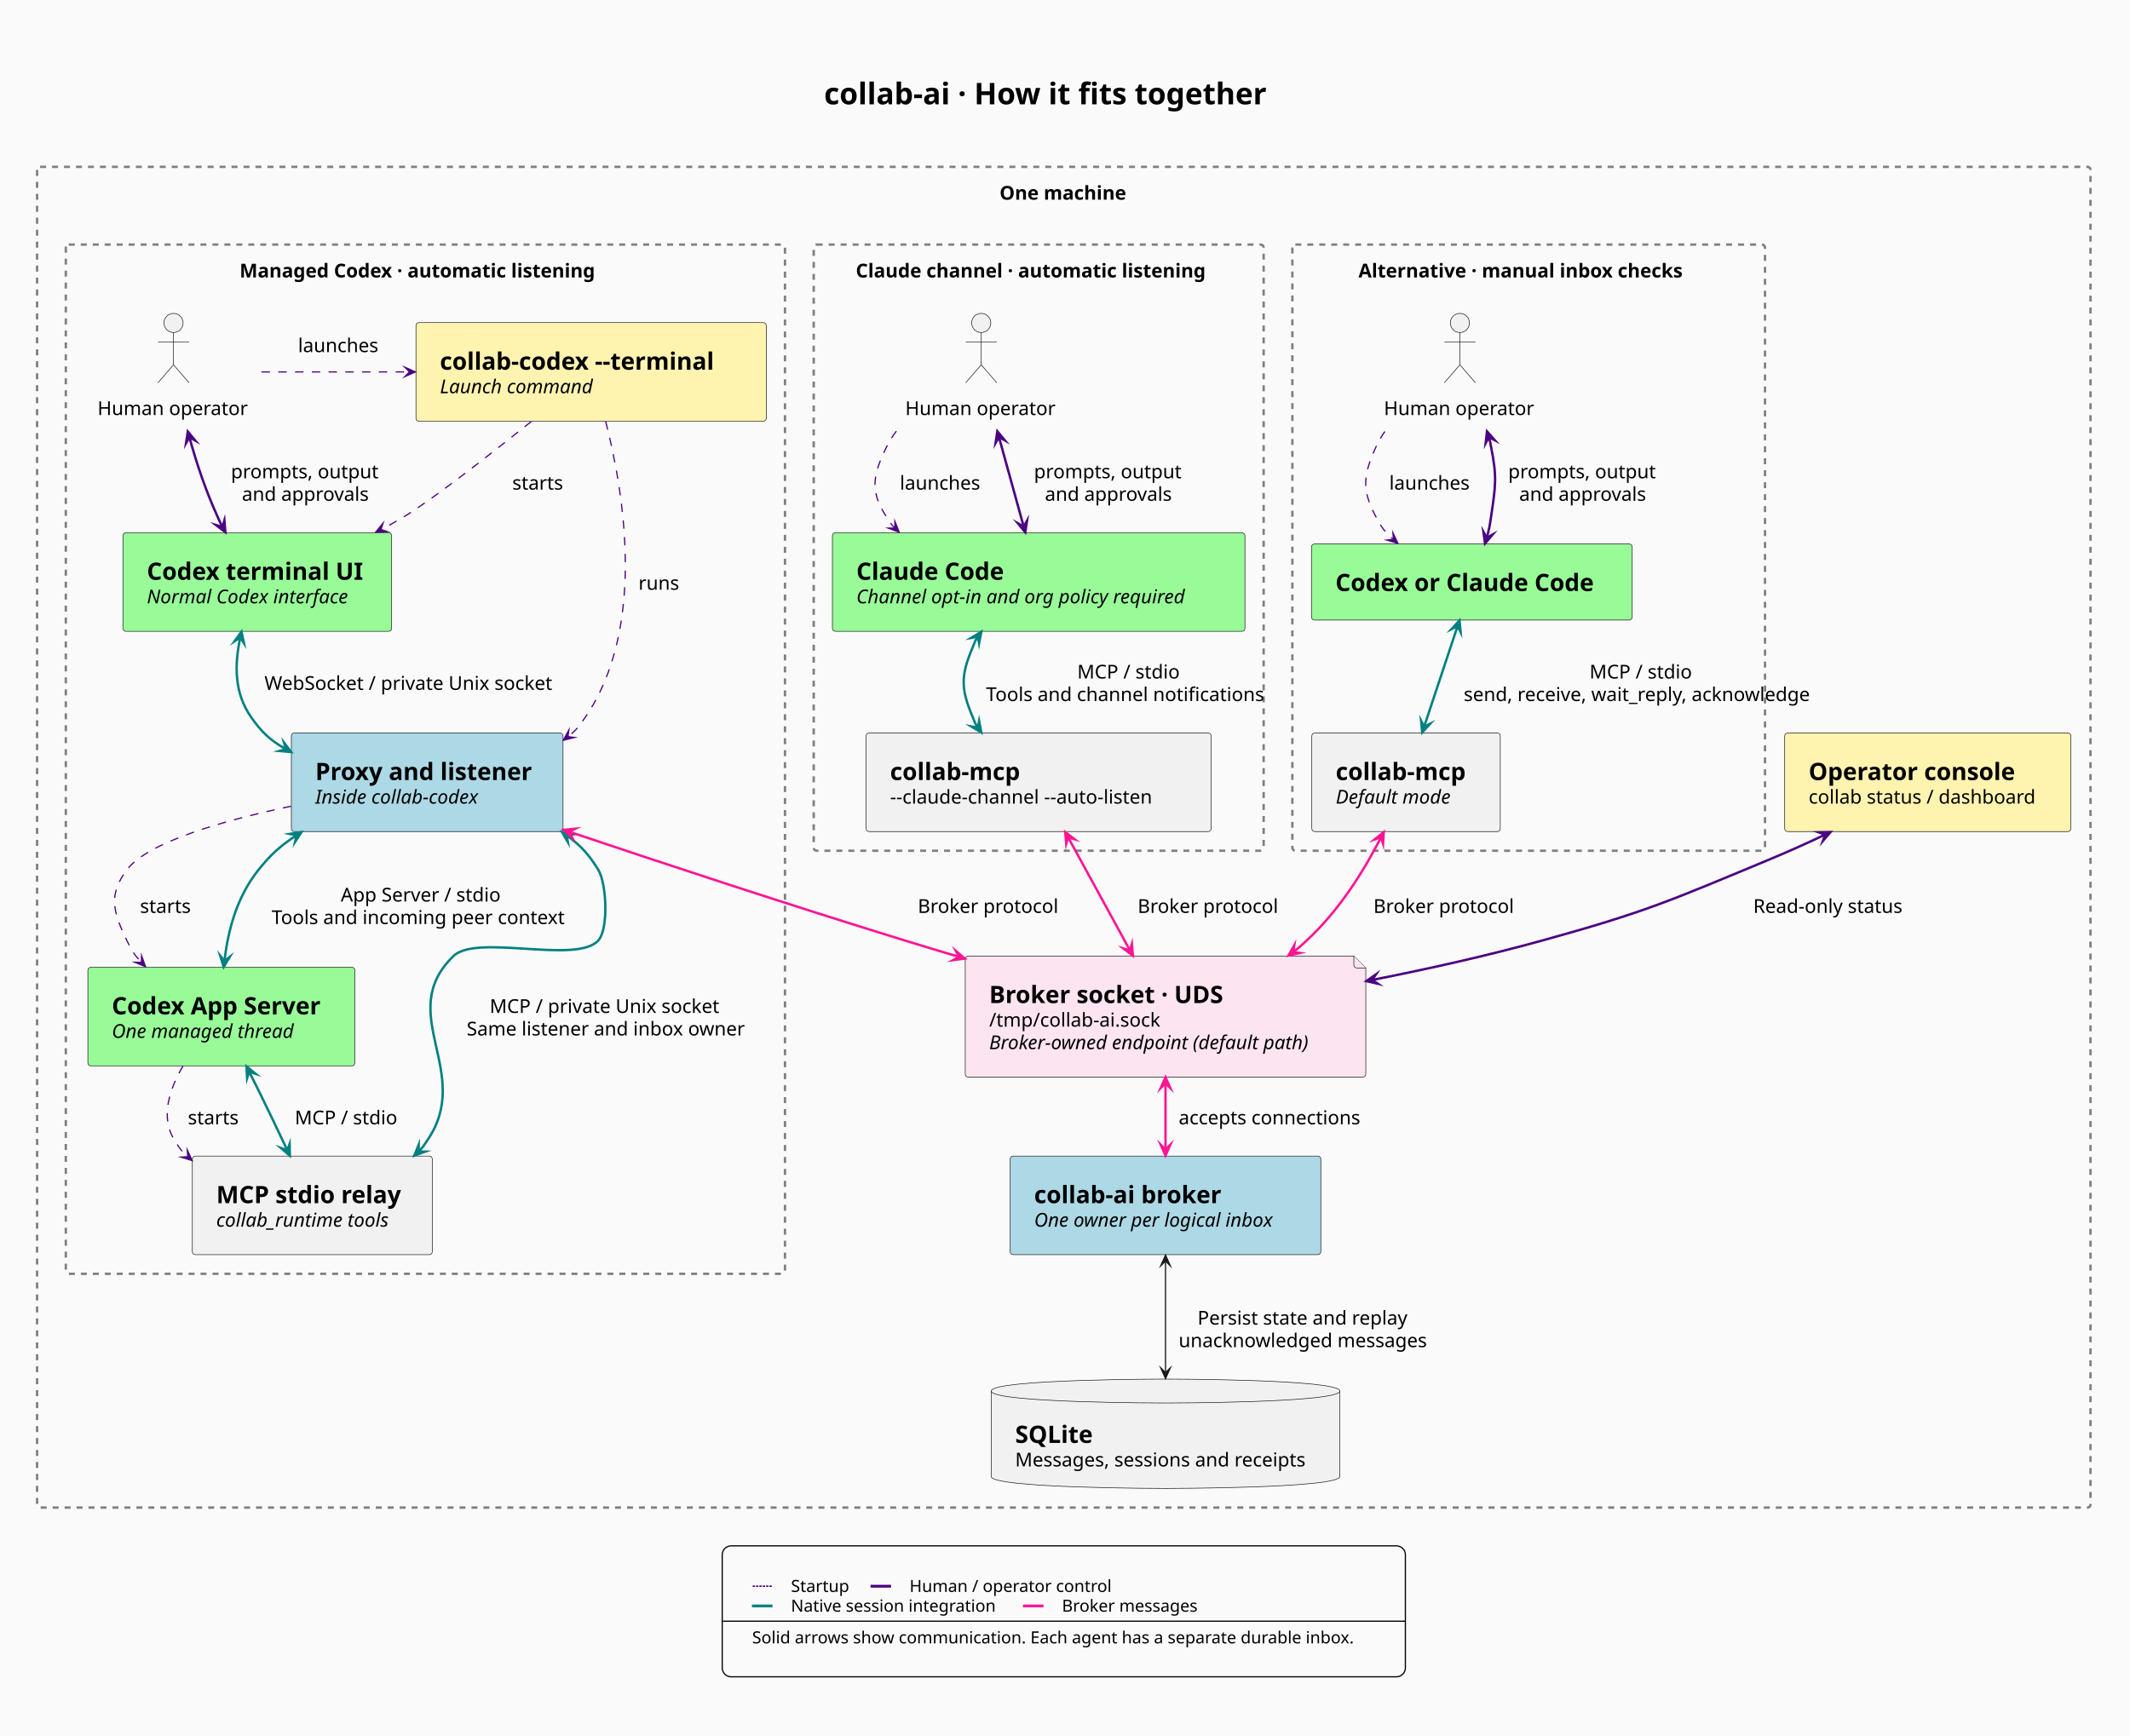
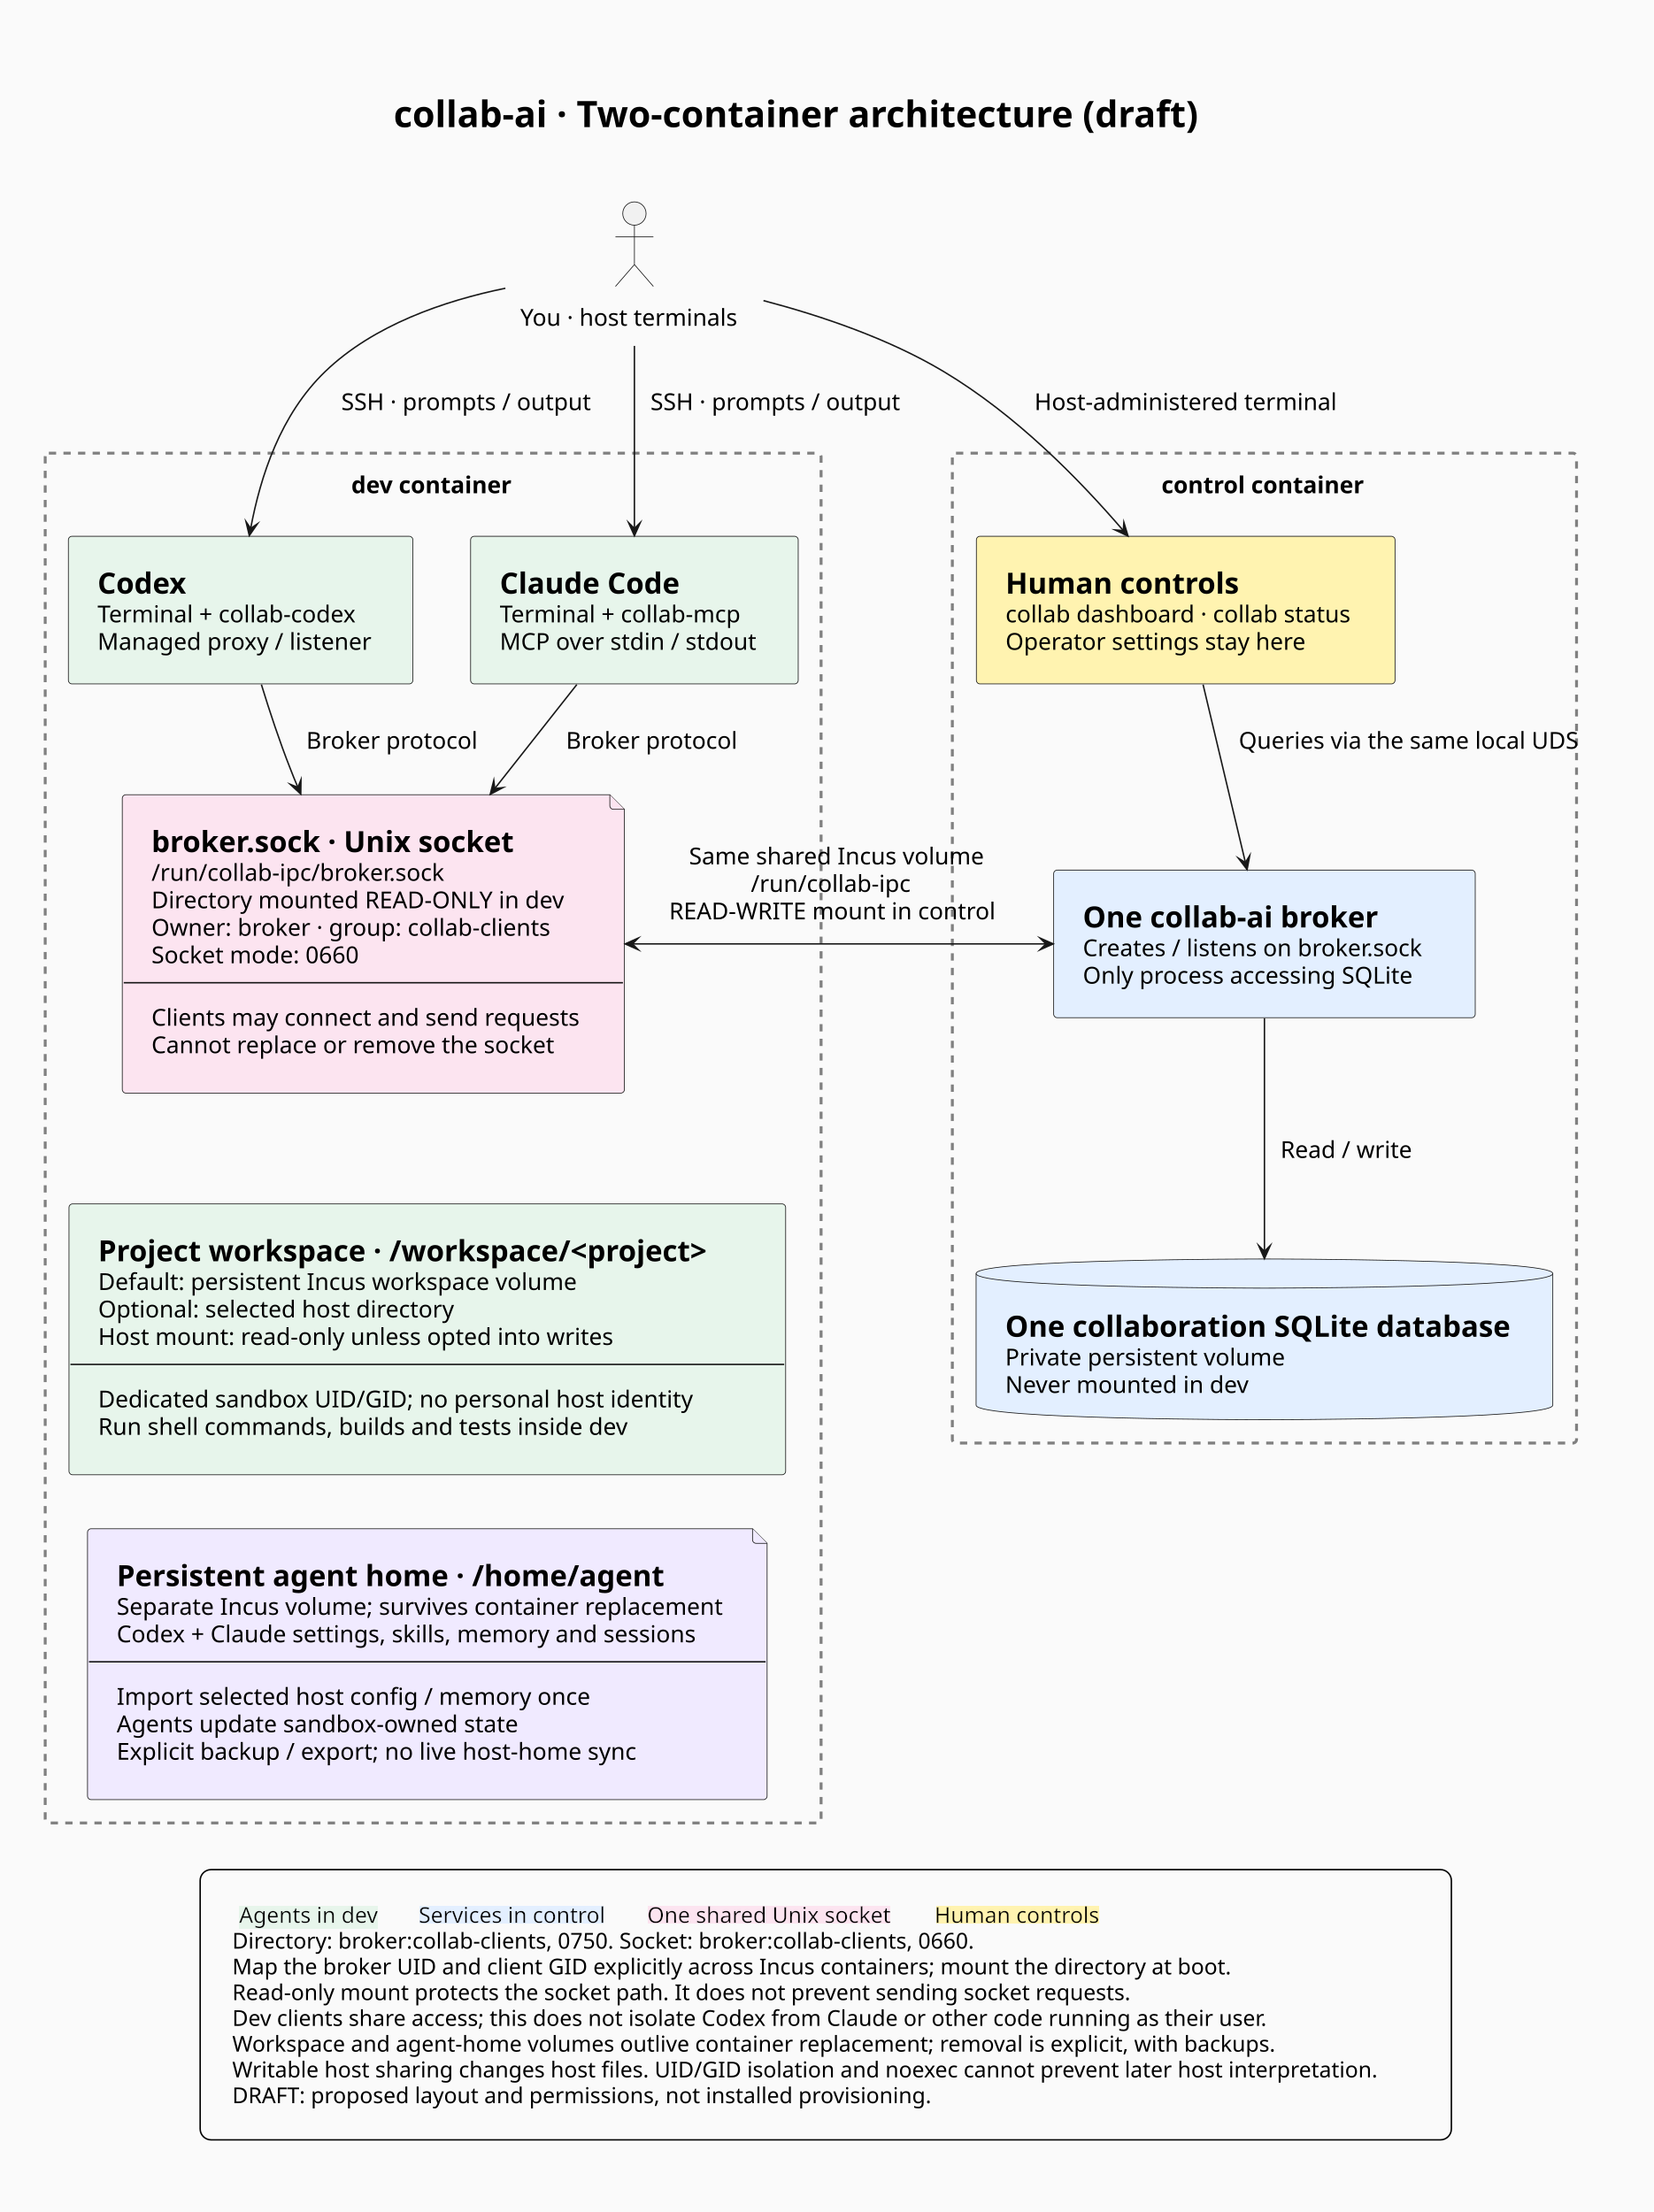
- <svg xmlns="http://www.w3.org/2000/svg" version="1.1" data-diagram-type="DESCRIPTION" style="width:1780px;height:1451px;background:#FAFAFA;" width="1780px" height="1451px" viewBox="0 0 1780 1451" zoomAndPan="magnify" preserveAspectRatio="none" contentStyleType="text/css">
-   <defs />
+ <svg xmlns="http://www.w3.org/2000/svg" version="1.1" data-diagram-type="DESCRIPTION" style="width:1134px;height:1517px;background:#FAFAFA;" width="1134px" height="1517px" viewBox="0 0 1134 1517" zoomAndPan="magnify" preserveAspectRatio="none" contentStyleType="text/css">
+   <defs>
+     <filter id="b2mv35l1ho34i0" x="0" y="0" width="1" height="1">
+       <feFlood flood-color="#E7F5EB" result="flood" />
+       <feComposite in="SourceGraphic" in2="flood" operator="over" />
+     </filter>
+     <filter id="b2mv35l1ho34i1" x="0" y="0" width="1" height="1">
+       <feFlood flood-color="#E3EFFF" result="flood" />
+       <feComposite in="SourceGraphic" in2="flood" operator="over" />
+     </filter>
+     <filter id="b2mv35l1ho34i2" x="0" y="0" width="1" height="1">
+       <feFlood flood-color="#FCE4F0" result="flood" />
+       <feComposite in="SourceGraphic" in2="flood" operator="over" />
+     </filter>
+     <filter id="b2mv35l1ho34i3" x="0" y="0" width="1" height="1">
+       <feFlood flood-color="#FFF3B0" result="flood" />
+       <feComposite in="SourceGraphic" in2="flood" operator="over" />
+     </filter>
+   </defs>
  <g font-family="sans-serif" lengthAdjust="spacing">
-     <rect x="0" y="0" width="1780" height="1451" fill="#FAFAFA" style="stroke:none;" />
+     <rect x="0" y="0" width="1134" height="1517" fill="#FAFAFA" style="stroke:none;" />
    <g class="title" data-source-line="4">
-       <text x="688.689" y="87.17" fill="#000" font-size="25" textLength="400.623" font-weight="700">collab-ai · How it fits together</text>
+       <text x="269.927" y="87.17" fill="#000" font-size="25" textLength="592.566" font-weight="700">collab-ai · Two-container architecture (draft)</text>
    </g>
-     <g class="cluster" data-qualified-name="Local" id="ent0001" data-source-line="69">
-       <rect x="31" y="139.443" width="1716" height="1120.68" fill="none" style="stroke:#808080;stroke-width:2;stroke-dasharray:5,5;" rx="2.5" ry="2.5" />
-       <text x="835.32" y="166.912" fill="#000" font-size="16" textLength="107.359" font-weight="700">One machine</text>
+     <g class="cluster" data-qualified-name="Dev" id="ent0002" data-source-line="53">
+       <rect x="31" y="310.783" width="532" height="939.41" fill="none" style="stroke:#808080;stroke-width:2;stroke-dasharray:5,5;" rx="2.5" ry="2.5" />
+       <text x="240.883" y="338.252" fill="#000" font-size="16" textLength="112.234" font-weight="700">dev container</text>
    </g>
-     <g class="cluster" data-qualified-name="Local.CodexPath" id="ent0002" data-source-line="70">
-       <rect x="55" y="204.443" width="601" height="860.28" fill="none" style="stroke:#808080;stroke-width:2;stroke-dasharray:5,5;" rx="2.5" ry="2.5" />
-       <text x="200.219" y="231.912" fill="#000" font-size="16" textLength="310.563" font-weight="700">Managed Codex · automatic listening</text>
+     <g class="cluster" data-qualified-name="Control" id="ent0008" data-source-line="61">
+       <rect x="653" y="310.783" width="428" height="678.87" fill="none" style="stroke:#808080;stroke-width:2;stroke-dasharray:5,5;" rx="2.5" ry="2.5" />
+       <text x="796.406" y="338.252" fill="#000" font-size="16" textLength="141.188" font-weight="700">control container</text>
    </g>
-     <g class="cluster" data-qualified-name="Local.ClaudePath" id="ent0009" data-source-line="79">
-       <rect x="680" y="204.443" width="376" height="506.64" fill="none" style="stroke:#808080;stroke-width:2;stroke-dasharray:5,5;" rx="2.5" ry="2.5" />
-       <text x="715.172" y="231.912" fill="#000" font-size="16" textLength="305.656" font-weight="700">Claude channel · automatic listening</text>
+     <g class="entity" data-qualified-name="Dev.Codex" id="ent0003" data-source-line="54">
+       <rect x="46.88" y="367.783" width="236.234" height="101.242" fill="#E7F5EB" style="stroke:#181818;stroke-width:0.5;" rx="2.5" ry="2.5" />
+       <text x="66.88" y="407.119" fill="#000" font-size="20" textLength="63.809" font-weight="700">Codex</text>
+       <text x="66.88" y="426.807" fill="#000" font-size="16" textLength="193.633">Terminal + collab-codex</text>
+       <text x="66.88" y="445.651" fill="#000" font-size="16" textLength="196.234">Managed proxy / listener</text>
    </g>
-     <g class="cluster" data-qualified-name="Local.ManualPath" id="ent0013" data-source-line="85">
-       <rect x="1080" y="204.443" width="395" height="506.64" fill="none" style="stroke:#808080;stroke-width:2;stroke-dasharray:5,5;" rx="2.5" ry="2.5" />
-       <text x="1135.242" y="231.912" fill="#000" font-size="16" textLength="284.516" font-weight="700">Alternative · manual inbox checks</text>
+     <g class="entity" data-qualified-name="Dev.Claude" id="ent0004" data-source-line="55">
+       <rect x="322.69" y="367.783" width="224.625" height="101.242" fill="#E7F5EB" style="stroke:#181818;stroke-width:0.5;" rx="2.5" ry="2.5" />
+       <text x="342.69" y="407.119" fill="#000" font-size="20" textLength="129.199" font-weight="700">Claude Code</text>
+       <text x="342.69" y="426.807" fill="#000" font-size="16" textLength="180.016">Terminal + collab-mcp</text>
+       <text x="342.69" y="445.651" fill="#000" font-size="16" textLength="184.625">MCP over stdin / stdout</text>
    </g>
-     <g class="entity" data-qualified-name="Local.BrokerSocket" id="ent0017" data-source-line="91">
-       <path d="M806.64,801.583 L806.64,897.826 A2.5,2.5 0 0 0 809.14,900.326 L1138.867,900.326 A2.5,2.5 0 0 0 1141.367,897.826 L1141.367,809.083 L1131.367,799.083 L809.14,799.083 A2.5,2.5 0 0 0 806.64,801.583" style="stroke:#181818;stroke-width:0.5;" fill="#FCE4F0" />
-       <path d="M1131.367,799.083 L1131.367,806.583 A2.5,2.5 0 0 0 1133.867,809.083 L1141.367,809.083" style="stroke:#181818;stroke-width:0.5;" fill="#FCE4F0" />
-       <text x="826.64" y="838.419" fill="#000" font-size="20" textLength="209.697" font-weight="700">Broker socket · UDS</text>
-       <text x="826.64" y="858.107" fill="#000" font-size="16" textLength="157.266">/tmp/collab-ai.sock</text>
-       <text x="826.64" y="876.951" fill="#000" font-size="16" textLength="294.727" font-style="italic">Broker-owned endpoint (default path)</text>
+     <g class="entity" data-qualified-name="Dev.Project" id="ent0005" data-source-line="56">
+       <rect x="47.3" y="825.643" width="491.406" height="185.773" fill="#E7F5EB" style="stroke:#181818;stroke-width:0.5;" rx="2.5" ry="2.5" />
+       <text x="67.3" y="864.979" fill="#000" font-size="20" textLength="451.406" font-weight="700">Project workspace · /workspace/&lt;project&gt;</text>
+       <text x="67.3" y="884.667" fill="#000" font-size="16" textLength="338.313">Default: persistent Incus workspace volume</text>
+       <text x="67.3" y="903.511" fill="#000" font-size="16" textLength="253.32">Optional: selected host directory</text>
+       <text x="67.3" y="922.354" fill="#000" font-size="16" textLength="369.641">Host mount: read-only unless opted into writes</text>
+       <line x1="48.3" y1="935.729" x2="537.706" y2="935.729" style="stroke:#181818;stroke-width:1;" />
+       <text x="67.3" y="965.198" fill="#000" font-size="16" textLength="423.016">Dedicated sandbox UID/GID; no personal host identity</text>
+       <text x="67.3" y="984.042" fill="#000" font-size="16" textLength="378.711">Run shell commands, builds and tests inside dev</text>
    </g>
-     <g class="entity" data-qualified-name="Local.Broker" id="ent0018" data-source-line="92">
-       <rect x="844.21" y="966.323" width="259.578" height="82.398" fill="#ADD8E6" style="stroke:#181818;stroke-width:0.5;" rx="2.5" ry="2.5" />
-       <text x="864.21" y="1005.659" fill="#000" font-size="20" textLength="167.646" font-weight="700">collab-ai broker</text>
-       <text x="864.21" y="1025.347" fill="#000" font-size="16" textLength="219.578" font-style="italic">One owner per logical inbox</text>
+     <g class="entity" data-qualified-name="Dev.AgentHome" id="ent0006" data-source-line="57">
+       <path d="M60.01,1050.923 L60.01,1231.697 A2.5,2.5 0 0 0 62.51,1234.197 L523.487,1234.197 A2.5,2.5 0 0 0 525.987,1231.697 L525.987,1058.423 L515.987,1048.423 L62.51,1048.423 A2.5,2.5 0 0 0 60.01,1050.923" style="stroke:#181818;stroke-width:0.5;" fill="#F0EAFF" />
+       <path d="M515.987,1048.423 L515.987,1055.923 A2.5,2.5 0 0 0 518.487,1058.423 L525.987,1058.423" style="stroke:#181818;stroke-width:0.5;" fill="#F0EAFF" />
+       <text x="80.01" y="1087.759" fill="#000" font-size="20" textLength="394.883" font-weight="700">Persistent agent home · /home/agent</text>
+       <text x="80.01" y="1107.447" fill="#000" font-size="16" textLength="425.977">Separate Incus volume; survives container replacement</text>
+       <text x="80.01" y="1126.291" fill="#000" font-size="16" textLength="420.969">Codex + Claude settings, skills, memory and sessions</text>
+       <line x1="61.01" y1="1139.666" x2="524.987" y2="1139.666" style="stroke:#181818;stroke-width:1;" />
+       <text x="80.01" y="1169.134" fill="#000" font-size="16" textLength="337.242">Import selected host config / memory once</text>
+       <text x="80.01" y="1187.978" fill="#000" font-size="16" textLength="287.898">Agents update sandbox-owned state</text>
+       <text x="80.01" y="1206.822" fill="#000" font-size="16" textLength="380.719">Explicit backup / export; no live host-home sync</text>
    </g>
-     <g class="entity" data-qualified-name="Local.Console" id="ent0019" data-source-line="93">
-       <rect x="1491.43" y="612.683" width="239.148" height="82.398" fill="#FFF3B0" style="stroke:#181818;stroke-width:0.5;" rx="2.5" ry="2.5" />
-       <text x="1511.43" y="652.019" fill="#000" font-size="20" textLength="177.705" font-weight="700">Operator console</text>
-       <text x="1511.43" y="671.707" fill="#000" font-size="16" textLength="199.148">collab status / dashboard</text>
+     <g class="entity" data-qualified-name="Dev.Socket" id="ent0007" data-source-line="58">
+       <path d="M83.85,547.533 L83.85,747.151 A2.5,2.5 0 0 0 86.35,749.651 L425.655,749.651 A2.5,2.5 0 0 0 428.155,747.151 L428.155,555.033 L418.155,545.033 L86.35,545.033 A2.5,2.5 0 0 0 83.85,547.533" style="stroke:#181818;stroke-width:0.5;" fill="#FCE4F0" />
+       <path d="M418.155,545.033 L418.155,552.533 A2.5,2.5 0 0 0 420.655,555.033 L428.155,555.033" style="stroke:#181818;stroke-width:0.5;" fill="#FCE4F0" />
+       <text x="103.85" y="584.369" fill="#000" font-size="20" textLength="266.846" font-weight="700">broker.sock · Unix socket</text>
+       <text x="103.85" y="604.057" fill="#000" font-size="16" textLength="221.758">/run/collab-ipc/broker.sock</text>
+       <text x="103.85" y="622.901" fill="#000" font-size="16" textLength="296.469">Directory mounted READ-ONLY in dev</text>
+       <text x="103.85" y="641.744" fill="#000" font-size="16" textLength="289.063">Owner: broker · group: collab-clients</text>
+       <text x="103.85" y="660.588" fill="#000" font-size="16" textLength="150.297">Socket mode: 0660</text>
+       <line x1="84.85" y1="673.963" x2="427.155" y2="673.963" style="stroke:#181818;stroke-width:1;" />
+       <text x="103.85" y="703.432" fill="#000" font-size="16" textLength="304.305">Clients may connect and send requests</text>
+       <text x="103.85" y="722.276" fill="#000" font-size="16" textLength="286.047">Cannot replace or remove the socket</text>
    </g>
-     <g class="entity" data-qualified-name="Local.Store" id="ent0020" data-source-line="94">
-       <path d="M828.35,1162.723 C828.35,1152.723 974.002,1152.723 974.002,1152.723 C974.002,1152.723 1119.655,1152.723 1119.655,1162.723 L1119.655,1234.122 C1119.655,1244.122 974.002,1244.122 974.002,1244.122 C974.002,1244.122 828.35,1244.122 828.35,1234.122 L828.35,1162.723" style="stroke:#181818;stroke-width:0.5;" fill="#F1F1F1" />
-       <path d="M828.35,1162.723 C828.35,1172.723 974.002,1172.723 974.002,1172.723 C974.002,1172.723 1119.655,1172.723 1119.655,1162.723" style="stroke:#181818;stroke-width:0.5;" fill="none" />
-       <text x="848.35" y="1206.059" fill="#000" font-size="20" textLength="65.859" font-weight="700">SQLite</text>
-       <text x="848.35" y="1225.747" fill="#000" font-size="16" textLength="251.305">Messages, sessions and receipts</text>
+     <g class="entity" data-qualified-name="Control.Dashboard" id="ent0009" data-source-line="62">
+       <rect x="669.47" y="367.783" width="287.063" height="101.242" fill="#FFF3B0" style="stroke:#181818;stroke-width:0.5;" rx="2.5" ry="2.5" />
+       <text x="689.47" y="407.119" fill="#000" font-size="20" textLength="163.955" font-weight="700">Human controls</text>
+       <text x="689.47" y="426.807" fill="#000" font-size="16" textLength="247.063">collab dashboard · collab status</text>
+       <text x="689.47" y="445.651" fill="#000" font-size="16" textLength="211.711">Operator settings stay here</text>
    </g>
-     <g class="entity" data-qualified-name="Local.CodexPath.Human" id="ent0003" data-source-line="71">
-       <ellipse cx="145.004" cy="269.943" rx="8" ry="8" fill="#F1F1F1" style="stroke:#181818;stroke-width:0.5;" />
-       <path d="M145.004,277.943 L145.004,304.943 M132.004,285.943 L158.004,285.943 M145.004,304.943 L132.004,319.943 M145.004,304.943 L158.004,319.943" style="stroke:#181818;stroke-width:0.5;" fill="none" />
-       <text x="81.5" y="346.912" fill="#000" font-size="16" textLength="127.008">Human operator</text>
+     <g class="entity" data-qualified-name="Control.Broker" id="ent0010" data-source-line="63">
+       <rect x="722.47" y="596.713" width="289.063" height="101.242" fill="#E3EFFF" style="stroke:#181818;stroke-width:0.5;" rx="2.5" ry="2.5" />
+       <text x="742.47" y="636.049" fill="#000" font-size="20" textLength="215.557" font-weight="700">One collab-ai broker</text>
+       <text x="742.47" y="655.737" fill="#000" font-size="16" textLength="249.063">Creates / listens on broker.sock</text>
+       <text x="742.47" y="674.581" fill="#000" font-size="16" textLength="234.484">Only process accessing SQLite</text>
    </g>
-     <g class="entity" data-qualified-name="Local.CodexPath.Launcher" id="ent0004" data-source-line="72">
-       <rect x="347.62" y="269.663" width="292.764" height="82.398" fill="#FFF3B0" style="stroke:#181818;stroke-width:0.5;" rx="2.5" ry="2.5" />
-       <text x="367.62" y="308.999" fill="#000" font-size="20" textLength="252.764" font-weight="700">collab-codex --terminal</text>
-       <text x="367.62" y="328.687" fill="#000" font-size="16" textLength="137.148" font-style="italic">Launch command</text>
+     <g class="entity" data-qualified-name="Control.DB" id="ent0011" data-source-line="64">
+       <path d="M669.28,873.413 C669.28,863.413 867,863.413 867,863.413 C867,863.413 1064.719,863.413 1064.719,873.413 L1064.719,963.656 C1064.719,973.656 867,973.656 867,973.656 C867,973.656 669.28,973.656 669.28,963.656 L669.28,873.413" style="stroke:#181818;stroke-width:0.5;" fill="#E3EFFF" />
+       <path d="M669.28,873.413 C669.28,883.413 867,883.413 867,883.413 C867,883.413 1064.719,883.413 1064.719,873.413" style="stroke:#181818;stroke-width:0.5;" fill="none" />
+       <text x="689.28" y="916.749" fill="#000" font-size="20" textLength="355.439" font-weight="700">One collaboration SQLite database</text>
+       <text x="689.28" y="936.437" fill="#000" font-size="16" textLength="195.953">Private persistent volume</text>
+       <text x="689.28" y="955.281" fill="#000" font-size="16" textLength="171.078">Never mounted in dev</text>
    </g>
-     <g class="entity" data-qualified-name="Local.CodexPath.UI" id="ent0005" data-source-line="73">
-       <rect x="102.72" y="445.283" width="224.561" height="82.398" fill="#98FB98" style="stroke:#181818;stroke-width:0.5;" rx="2.5" ry="2.5" />
-       <text x="122.72" y="484.619" fill="#000" font-size="20" textLength="184.561" font-weight="700">Codex terminal UI</text>
-       <text x="122.72" y="504.307" fill="#000" font-size="16" textLength="184.242" font-style="italic">Normal Codex interface</text>
+     <g class="entity" data-qualified-name="Human" id="ent0001" data-source-line="51">
+       <ellipse cx="435.005" cy="146.443" rx="8" ry="8" fill="#F1F1F1" style="stroke:#181818;stroke-width:0.5;" />
+       <path d="M435.005,154.443 L435.005,181.443 M422.005,162.443 L448.005,162.443 M435.005,181.443 L422.005,196.443 M435.005,181.443 L448.005,196.443" style="stroke:#181818;stroke-width:0.5;" fill="none" />
+       <text x="356.79" y="223.412" fill="#000" font-size="16" textLength="156.43">You · host terminals</text>
    </g>
-     <g class="entity" data-qualified-name="Local.CodexPath.Proxy" id="ent0006" data-source-line="74">
-       <rect x="243.49" y="612.683" width="227.021" height="82.398" fill="#ADD8E6" style="stroke:#181818;stroke-width:0.5;" rx="2.5" ry="2.5" />
-       <text x="263.49" y="652.019" fill="#000" font-size="20" textLength="187.021" font-weight="700">Proxy and listener</text>
-       <text x="263.49" y="671.707" fill="#000" font-size="16" textLength="153.625" font-style="italic">Inside collab-codex</text>
+     <g class="link" data-entity-1="ent0001" data-entity-2="ent0003" id="lnk12" data-source-line="67" data-link-type="dependency">
+       <path d="M346.53,197.683 C304.42,206.313 256.15,222.903 223,254.783 C192.21,284.393 178.66,326.521 171.87,362.401" style="stroke:#181818;stroke-width:1;" fill="none" id="Human-to-Codex" />
+       <polygon points="170.94,367.313,176.544,359.214,171.87,362.401,168.683,357.727,170.94,367.313" fill="#181818" style="stroke:#181818;stroke-width:1;stroke-linejoin:miter;stroke-miterlimit:10;" />
+       <text x="234" y="281.252" fill="#000" font-size="16" textLength="180.016">SSH · prompts / output</text>
    </g>
-     <g class="entity" data-qualified-name="Local.CodexPath.AppServer" id="ent0007" data-source-line="75">
-       <rect x="73.43" y="808.503" width="223.135" height="82.398" fill="#98FB98" style="stroke:#181818;stroke-width:0.5;" rx="2.5" ry="2.5" />
-       <text x="93.43" y="847.839" fill="#000" font-size="20" textLength="183.135" font-weight="700">Codex App Server</text>
-       <text x="93.43" y="867.527" fill="#000" font-size="16" textLength="163.18" font-style="italic">One managed thread</text>
+     <g class="link" data-entity-1="ent0001" data-entity-2="ent0004" id="lnk13" data-source-line="68" data-link-type="dependency">
+       <path d="M435,237.223 C435,275.583 435,323.793 435,362.443" style="stroke:#181818;stroke-width:1;" fill="none" id="Human-to-Claude" />
+       <polygon points="435,367.443,439,358.443,435,362.443,431,358.443,435,367.443" fill="#181818" style="stroke:#181818;stroke-width:1;stroke-linejoin:miter;stroke-miterlimit:10;" />
+       <text x="446" y="281.252" fill="#000" font-size="16" textLength="180.016">SSH · prompts / output</text>
    </g>
-     <g class="entity" data-qualified-name="Local.CodexPath.Relay" id="ent0008" data-source-line="76">
-       <rect x="160.74" y="966.323" width="200.527" height="82.398" fill="#F1F1F1" style="stroke:#181818;stroke-width:0.5;" rx="2.5" ry="2.5" />
-       <text x="180.74" y="1005.659" fill="#000" font-size="20" textLength="160.527" font-weight="700">MCP stdio relay</text>
-       <text x="180.74" y="1025.347" fill="#000" font-size="16" textLength="158.531" font-style="italic">collab_runtime tools</text>
+     <g class="link" data-entity-1="ent0001" data-entity-2="ent0009" id="lnk14" data-source-line="69" data-link-type="dependency">
+       <path d="M523.5,206.163 C563.11,216.563 609.27,232.203 647,254.783 C696.5,284.413 739.238,327.894 770.198,363.854" style="stroke:#181818;stroke-width:1;" fill="none" id="Human-to-Dashboard" />
+       <polygon points="773.46,367.643,770.619,358.213,770.198,363.854,764.557,363.433,773.46,367.643" fill="#181818" style="stroke:#181818;stroke-width:1;stroke-linejoin:miter;stroke-miterlimit:10;" />
+       <text x="709.29" y="281.252" fill="#000" font-size="16" textLength="216.055">Host-administered terminal</text>
    </g>
-     <g class="entity" data-qualified-name="Local.ClaudePath.ClaudeHuman" id="ent0010" data-source-line="80">
-       <ellipse cx="820.004" cy="269.943" rx="8" ry="8" fill="#F1F1F1" style="stroke:#181818;stroke-width:0.5;" />
-       <path d="M820.004,277.943 L820.004,304.943 M807.004,285.943 L833.004,285.943 M820.004,304.943 L807.004,319.943 M820.004,304.943 L833.004,319.943" style="stroke:#181818;stroke-width:0.5;" fill="none" />
-       <text x="756.5" y="346.912" fill="#000" font-size="16" textLength="127.008">Human operator</text>
+     <g class="link" data-entity-1="ent0003" data-entity-2="ent0007" id="lnk15" data-source-line="71" data-link-type="dependency">
+       <path d="M179.23,469.473 C184.84,487.783 191.7,508.533 199,527.033 C201.28,532.793 201.729,534.078 204.259,539.978" style="stroke:#181818;stroke-width:1;" fill="none" id="Codex-to-Socket" />
+       <polygon points="206.23,544.573,206.359,534.725,204.259,539.978,199.007,537.878,206.23,544.573" fill="#181818" style="stroke:#181818;stroke-width:1;stroke-linejoin:miter;stroke-miterlimit:10;" />
+       <text x="210" y="513.502" fill="#000" font-size="16" textLength="120.359">Broker protocol</text>
    </g>
-     <g class="entity" data-qualified-name="Local.ClaudePath.Claude" id="ent0011" data-source-line="81">
-       <rect x="695.63" y="445.283" width="344.75" height="82.398" fill="#98FB98" style="stroke:#181818;stroke-width:0.5;" rx="2.5" ry="2.5" />
-       <text x="715.63" y="484.619" fill="#000" font-size="20" textLength="129.199" font-weight="700">Claude Code</text>
-       <text x="715.63" y="504.307" fill="#000" font-size="16" textLength="304.75" font-style="italic">Channel opt-in and org policy required</text>
+     <g class="link" data-entity-1="ent0004" data-entity-2="ent0007" id="lnk16" data-source-line="72" data-link-type="dependency">
+       <path d="M395.5,469.493 C377.99,491.683 359.838,514.709 339.238,540.809" style="stroke:#181818;stroke-width:1;" fill="none" id="Claude-to-Socket" />
+       <polygon points="336.14,544.733,344.856,540.147,339.238,540.809,338.576,535.191,336.14,544.733" fill="#181818" style="stroke:#181818;stroke-width:1;stroke-linejoin:miter;stroke-miterlimit:10;" />
+       <text x="388.1" y="513.502" fill="#000" font-size="16" textLength="120.359">Broker protocol</text>
    </g>
-     <g class="entity" data-qualified-name="Local.ClaudePath.ClaudeMCP" id="ent0012" data-source-line="82">
-       <rect x="723.82" y="612.683" width="288.352" height="82.398" fill="#F1F1F1" style="stroke:#181818;stroke-width:0.5;" rx="2.5" ry="2.5" />
-       <text x="743.82" y="652.019" fill="#000" font-size="20" textLength="117.5" font-weight="700">collab-mcp</text>
-       <text x="743.82" y="671.707" fill="#000" font-size="16" textLength="248.352">--claude-channel --auto-listen</text>
+     <g class="link" data-entity-1="ent0009" data-entity-2="ent0010" id="lnk19" data-source-line="76" data-link-type="dependency">
+       <path d="M824.92,469.493 C833.89,507.213 844.982,553.829 853.952,591.519" style="stroke:#181818;stroke-width:1;" fill="none" id="Dashboard-to-Broker" />
+       <polygon points="855.11,596.383,856.918,586.702,853.952,591.519,849.135,588.554,855.11,596.383" fill="#181818" style="stroke:#181818;stroke-width:1;stroke-linejoin:miter;stroke-miterlimit:10;" />
+       <text x="849.38" y="513.502" fill="#000" font-size="16" textLength="240.039">Queries via the same local UDS</text>
    </g>
-     <g class="entity" data-qualified-name="Local.ManualPath.ManualHuman" id="ent0014" data-source-line="86">
-       <ellipse cx="1220.004" cy="269.943" rx="8" ry="8" fill="#F1F1F1" style="stroke:#181818;stroke-width:0.5;" />
-       <path d="M1220.004,277.943 L1220.004,304.943 M1207.004,285.943 L1233.004,285.943 M1220.004,304.943 L1207.004,319.943 M1220.004,304.943 L1233.004,319.943" style="stroke:#181818;stroke-width:0.5;" fill="none" />
-       <text x="1156.5" y="346.912" fill="#000" font-size="16" textLength="127.008">Human operator</text>
+     <g class="link" data-entity-1="ent0007" data-entity-2="ent0010" id="lnk21" data-source-line="77" data-link-type="dependency">
+       <path d="M433.64,647.333 C526.27,647.333 629.15,647.333 717.16,647.333" style="stroke:#181818;stroke-width:1;" fill="none" id="Socket-Broker" />
+       <polygon points="428.64,647.333,437.64,651.333,433.64,647.333,437.64,643.333,428.64,647.333" fill="#181818" style="stroke:#181818;stroke-width:1;stroke-linejoin:miter;stroke-miterlimit:10;" />
+       <polygon points="722.16,647.333,713.16,643.333,717.16,647.333,713.16,651.333,722.16,647.333" fill="#181818" style="stroke:#181818;stroke-width:1;stroke-linejoin:miter;stroke-miterlimit:10;" />
+       <text x="472.451" y="592.802" fill="#000" font-size="16" textLength="206.281">Same shared Incus volume</text>
+       <text x="514.833" y="611.646" fill="#000" font-size="16" textLength="121.516">/run/collab-ipc</text>
+       <text x="458.81" y="630.49" fill="#000" font-size="16" textLength="233.563">READ-WRITE mount in control</text>
    </g>
-     <g class="entity" data-qualified-name="Local.ManualPath.ManualAgent" id="ent0015" data-source-line="87">
-       <rect x="1095.97" y="454.713" width="268.057" height="63.555" fill="#98FB98" style="stroke:#181818;stroke-width:0.5;" rx="2.5" ry="2.5" />
-       <text x="1115.97" y="494.049" fill="#000" font-size="20" textLength="228.057" font-weight="700">Codex or Claude Code</text>
+     <g class="link" data-entity-1="ent0010" data-entity-2="ent0011" id="lnk22" data-source-line="78" data-link-type="dependency">
+       <path d="M867,698.343 C867,745.173 867,809.983 867,858.173" style="stroke:#181818;stroke-width:1;" fill="none" id="Broker-to-DB" />
+       <polygon points="867,863.173,871,854.173,867,858.173,863,854.173,867,863.173" fill="#181818" style="stroke:#181818;stroke-width:1;stroke-linejoin:miter;stroke-miterlimit:10;" />
+       <text x="878" y="794.112" fill="#000" font-size="16" textLength="94.852">Read / write</text>
    </g>
-     <g class="entity" data-qualified-name="Local.ManualPath.ManualMCP" id="ent0016" data-source-line="88">
-       <rect x="1096.25" y="612.683" width="157.5" height="82.398" fill="#F1F1F1" style="stroke:#181818;stroke-width:0.5;" rx="2.5" ry="2.5" />
-       <text x="1116.25" y="652.019" fill="#000" font-size="20" textLength="117.5" font-weight="700">collab-mcp</text>
-       <text x="1116.25" y="671.707" fill="#000" font-size="16" textLength="104.969" font-style="italic">Default mode</text>
-     </g>
-     <g class="link" data-entity-1="ent0003" data-entity-2="ent0004" id="lnk21" data-source-line="98" data-link-type="dependency">
-       <path d="M218.59,310.863 C255.98,310.863 297.8,310.863 342.17,310.863" style="stroke:#4B0082;stroke-width:1;stroke-dasharray:7,7;" fill="none" id="Human-to-Launcher" />
-       <polygon points="347.17,310.863,338.17,306.863,342.17,310.863,338.17,314.863,347.17,310.863" fill="#4B0082" style="stroke:#4B0082;stroke-width:1;stroke-linejoin:miter;stroke-miterlimit:10;" />
-       <text x="249.06" y="294.332" fill="#000" font-size="16" textLength="68.516">launches</text>
-     </g>
-     <g class="link" data-entity-1="ent0004" data-entity-2="ent0005" id="lnk22" data-source-line="99" data-link-type="dependency">
-       <path d="M443.91,352.403 C406.63,382.173 358.6,419.553 337,432.283 C329.64,436.633 326.312,438.567 318.382,442.577" style="stroke:#4B0082;stroke-width:1;stroke-dasharray:7,7;" fill="none" id="Launcher-to-UI" />
-       <polygon points="313.92,444.833,323.757,444.342,318.382,442.577,320.146,437.202,313.92,444.833" fill="#4B0082" style="stroke:#4B0082;stroke-width:1;stroke-linejoin:miter;stroke-miterlimit:10;" />
-       <text x="428.12" y="409.252" fill="#000" font-size="16" textLength="43.664">starts</text>
-     </g>
-     <g class="link" data-entity-1="ent0004" data-entity-2="ent0006" id="lnk23" data-source-line="100" data-link-type="dependency">
-       <path d="M506.16,352.313 C521.54,412.133 540.26,525.153 489,599.683 C483.96,607.013 481.675,610.262 474.675,615.712" style="stroke:#4B0082;stroke-width:1;stroke-dasharray:7,7;" fill="none" id="Launcher-to-Proxy" />
-       <polygon points="470.73,618.783,480.289,616.411,474.675,615.712,475.374,610.098,470.73,618.783" fill="#4B0082" style="stroke:#4B0082;stroke-width:1;stroke-linejoin:miter;stroke-miterlimit:10;" />
-       <text x="533.57" y="492.952" fill="#000" font-size="16" textLength="34.563">runs</text>
-     </g>
-     <g class="link" data-entity-1="ent0006" data-entity-2="ent0007" id="lnk24" data-source-line="101" data-link-type="dependency">
-       <path d="M243.22,673.883 C185.23,686.133 123.32,704.083 106,727.083 C90.23,748.033 94.59,762.473 106,786.083 C109.88,794.123 111.908,797.826 118.178,804.396" style="stroke:#4B0082;stroke-width:1;stroke-dasharray:7,7;" fill="none" id="Proxy-to-AppServer" />
-       <polygon points="121.63,808.013,118.31,798.741,118.178,804.396,112.523,804.264,121.63,808.013" fill="#4B0082" style="stroke:#4B0082;stroke-width:1;stroke-linejoin:miter;stroke-miterlimit:10;" />
-       <text x="117" y="763.052" fill="#000" font-size="16" textLength="43.664">starts</text>
-     </g>
-     <g class="link" data-entity-1="ent0006" data-entity-2="ent0007" id="lnk28" data-source-line="107" data-link-type="dependency">
-       <path d="M247.744,698.223 C234.214,706.993 225.86,714.723 216,727.083 C197.65,750.073 190.63,777.68 187.53,803.32" style="stroke:#008080;stroke-width:2;" fill="none" id="Proxy-AppServer" />
-       <polygon points="251.94,695.503,242.212,697.042,247.744,698.223,246.563,703.755,251.94,695.503" fill="#008080" style="stroke:#008080;stroke-width:2;stroke-linejoin:miter;stroke-miterlimit:10;" />
-       <polygon points="186.93,808.283,191.981,799.829,187.53,803.32,184.039,798.868,186.93,808.283" fill="#008080" style="stroke:#008080;stroke-width:2;stroke-linejoin:miter;stroke-miterlimit:10;" />
-       <text x="284.77" y="753.552" fill="#000" font-size="16" textLength="141.242">App Server / stdio</text>
-       <text x="227" y="772.396" fill="#000" font-size="16" textLength="256.781">Tools and incoming peer context</text>
-     </g>
-     <g class="link" data-entity-1="ent0007" data-entity-2="ent0008" id="lnk25" data-source-line="102" data-link-type="dependency">
-       <path d="M152.95,891.003 C141.35,910.703 133.78,934.213 146,953.323 C150.03,959.623 151.261,961.897 156.871,966.817" style="stroke:#4B0082;stroke-width:1;stroke-dasharray:7,7;" fill="none" id="AppServer-to-Relay" />
-       <polygon points="160.63,970.113,156.501,961.172,156.871,966.817,151.226,967.186,160.63,970.113" fill="#4B0082" style="stroke:#4B0082;stroke-width:1;stroke-linejoin:miter;stroke-miterlimit:10;" />
-       <text x="157" y="939.792" fill="#000" font-size="16" textLength="43.664">starts</text>
-     </g>
-     <g class="link" data-entity-1="ent0007" data-entity-2="ent0008" id="lnk29" data-source-line="108" data-link-type="dependency">
-       <path d="M208.273,895.832 C211.973,903.122 213.5,906.203 217,913.323 C225.44,930.513 232.396,945.087 240.096,961.497" style="stroke:#008080;stroke-width:2;" fill="none" id="AppServer-Relay" />
-       <polygon points="206.01,891.373,206.516,901.209,208.273,895.832,213.65,897.588,206.01,891.373" fill="#008080" style="stroke:#008080;stroke-width:2;stroke-linejoin:miter;stroke-miterlimit:10;" />
-       <polygon points="242.22,966.023,242.018,956.177,240.096,961.497,234.776,959.575,242.22,966.023" fill="#008080" style="stroke:#008080;stroke-width:2;stroke-linejoin:miter;stroke-miterlimit:10;" />
-       <text x="246.41" y="939.792" fill="#000" font-size="16" textLength="90.875">MCP / stdio</text>
-     </g>
-     <g class="link" data-entity-1="ent0003" data-entity-2="ent0005" id="lnk26" data-source-line="105" data-link-type="dependency">
-       <path d="M158.262,365.49 C164.482,387.81 171.64,409.493 182,432.283 C183.89,436.443 183.647,436.279 185.927,440.439" style="stroke:#4B0082;stroke-width:2;" fill="none" id="Human-UI" />
-       <polygon points="156.92,360.673,155.483,370.417,158.262,365.49,163.189,368.269,156.92,360.673" fill="#4B0082" style="stroke:#4B0082;stroke-width:2;stroke-linejoin:miter;stroke-miterlimit:10;" />
-       <polygon points="188.33,444.823,187.512,435.009,185.927,440.439,180.497,438.854,188.33,444.823" fill="#4B0082" style="stroke:#4B0082;stroke-width:2;stroke-linejoin:miter;stroke-miterlimit:10;" />
-       <text x="193" y="399.752" fill="#000" font-size="16" textLength="127.445">prompts, output</text>
-       <text x="202.148" y="418.596" fill="#000" font-size="16" textLength="109.148">and approvals</text>
-     </g>
-     <g class="link" data-entity-1="ent0005" data-entity-2="ent0006" id="lnk27" data-source-line="106" data-link-type="dependency">
-       <path d="M200.772,532.884 C195.892,555.874 195.61,579.173 210,599.683 C218.57,611.903 225.881,618.903 238.931,626.163" style="stroke:#008080;stroke-width:2;" fill="none" id="UI-Proxy" />
-       <polygon points="201.81,527.993,196.028,535.967,200.772,532.884,203.854,537.628,201.81,527.993" fill="#008080" style="stroke:#008080;stroke-width:2;stroke-linejoin:miter;stroke-miterlimit:10;" />
-       <polygon points="243.3,628.593,237.38,620.722,238.931,626.163,233.491,627.713,243.3,628.593" fill="#008080" style="stroke:#008080;stroke-width:2;stroke-linejoin:miter;stroke-miterlimit:10;" />
-       <text x="221" y="576.652" fill="#000" font-size="16" textLength="251.344">WebSocket / private Unix socket</text>
-     </g>
-     <g class="link" data-entity-1="ent0008" data-entity-2="ent0006" id="lnk30" data-source-line="109" data-link-type="dependency">
-       <path d="M349.792,962.486 C353.812,958.616 353.87,957.873 357,953.323 C396.28,896.303 329.19,847.193 379,799.083 C398.45,780.293 481.93,806.203 500,786.083 C508.76,776.333 506.87,738.253 500,727.083 C492.28,714.533 485.676,707.007 473.636,698.327" style="stroke:#008080;stroke-width:2;" fill="none" id="Relay-Proxy" />
-       <polygon points="346.19,965.953,355.448,962.593,349.792,962.486,349.9,956.83,346.19,965.953" fill="#008080" style="stroke:#008080;stroke-width:2;stroke-linejoin:miter;stroke-miterlimit:10;" />
-       <polygon points="469.58,695.403,474.541,703.911,473.636,698.327,479.22,697.422,469.58,695.403" fill="#008080" style="stroke:#008080;stroke-width:2;stroke-linejoin:miter;stroke-miterlimit:10;" />
-       <text x="409.211" y="846.672" fill="#000" font-size="16" textLength="201.477">MCP / private Unix socket</text>
-       <text x="390" y="865.516" fill="#000" font-size="16" textLength="239.898">Same listener and inbox owner</text>
-     </g>
-     <g class="link" data-entity-1="ent0010" data-entity-2="ent0011" id="lnk31" data-source-line="111" data-link-type="dependency">
-       <path d="M749.03,360.423 C745.94,364.473 743.21,368.763 741,373.283 C729.48,396.843 726.48,410.453 741,432.283 C744.05,436.863 744.003,437.55 747.893,441.37" style="stroke:#4B0082;stroke-width:1;stroke-dasharray:7,7;" fill="none" id="ClaudeHuman-to-Claude" />
-       <polygon points="751.46,444.873,747.841,435.713,747.893,441.37,742.236,441.421,751.46,444.873" fill="#4B0082" style="stroke:#4B0082;stroke-width:1;stroke-linejoin:miter;stroke-miterlimit:10;" />
-       <text x="752" y="409.252" fill="#000" font-size="16" textLength="68.516">launches</text>
-     </g>
-     <g class="link" data-entity-1="ent0010" data-entity-2="ent0011" id="lnk32" data-source-line="112" data-link-type="dependency">
-       <path d="M834.795,365.302 C835.995,369.632 835.85,369.123 837,373.283 C843.57,397.053 849.589,418.824 855.479,440.154" style="stroke:#4B0082;stroke-width:2;" fill="none" id="ClaudeHuman-Claude" />
-       <polygon points="833.46,360.483,832.009,370.225,834.795,365.302,839.718,368.088,833.46,360.483" fill="#4B0082" style="stroke:#4B0082;stroke-width:2;stroke-linejoin:miter;stroke-miterlimit:10;" />
-       <polygon points="856.81,444.973,858.27,435.233,855.479,440.154,850.559,437.363,856.81,444.973" fill="#4B0082" style="stroke:#4B0082;stroke-width:2;stroke-linejoin:miter;stroke-miterlimit:10;" />
-       <text x="864.07" y="399.752" fill="#000" font-size="16" textLength="127.445">prompts, output</text>
-       <text x="873.218" y="418.596" fill="#000" font-size="16" textLength="109.148">and approvals</text>
-     </g>
-     <g class="link" data-entity-1="ent0014" data-entity-2="ent0015" id="lnk33" data-source-line="113" data-link-type="dependency">
-       <path d="M1157.34,360.623 C1154.49,364.643 1152,368.873 1150,373.283 C1139.18,397.173 1137.61,409.173 1150,432.283 C1154.49,440.663 1157.15,444.704 1164.47,450.964" style="stroke:#4B0082;stroke-width:1;stroke-dasharray:7,7;" fill="none" id="ManualHuman-to-ManualAgent" />
-       <polygon points="1168.27,454.213,1164.03,445.324,1164.47,450.964,1158.83,451.404,1168.27,454.213" fill="#4B0082" style="stroke:#4B0082;stroke-width:1;stroke-linejoin:miter;stroke-miterlimit:10;" />
-       <text x="1161" y="409.252" fill="#000" font-size="16" textLength="68.516">launches</text>
-     </g>
-     <g class="link" data-entity-1="ent0014" data-entity-2="ent0015" id="lnk34" data-source-line="114" data-link-type="dependency">
-       <path d="M1244.17,365.36 C1245.51,369.59 1245.15,369.093 1246,373.283 C1251.22,398.983 1249.82,406.343 1246,432.283 C1244.93,439.543 1244.48,442.371 1242.41,449.521" style="stroke:#4B0082;stroke-width:2;" fill="none" id="ManualHuman-ManualAgent" />
-       <polygon points="1242.66,360.593,1241.565,370.381,1244.17,365.36,1249.191,367.965,1242.66,360.593" fill="#4B0082" style="stroke:#4B0082;stroke-width:2;stroke-linejoin:miter;stroke-miterlimit:10;" />
-       <polygon points="1241.02,454.323,1247.365,446.791,1242.41,449.521,1239.681,444.566,1241.02,454.323" fill="#4B0082" style="stroke:#4B0082;stroke-width:2;stroke-linejoin:miter;stroke-miterlimit:10;" />
-       <text x="1260.41" y="399.752" fill="#000" font-size="16" textLength="127.445">prompts, output</text>
-       <text x="1269.558" y="418.596" fill="#000" font-size="16" textLength="109.148">and approvals</text>
-     </g>
-     <g class="link" data-entity-1="ent0011" data-entity-2="ent0012" id="lnk35" data-source-line="116" data-link-type="dependency">
-       <path d="M817.225,532.171 C814.435,536.161 814.87,536.283 813,540.683 C802.76,564.823 802.76,575.543 813,599.683 C814.87,604.093 814.44,604.202 817.23,608.202" style="stroke:#008080;stroke-width:2;" fill="none" id="Claude-ClaudeMCP" />
-       <polygon points="820.09,528.073,811.654,533.157,817.225,532.171,818.211,537.741,820.09,528.073" fill="#008080" style="stroke:#008080;stroke-width:2;stroke-linejoin:miter;stroke-miterlimit:10;" />
-       <polygon points="820.09,612.303,818.222,602.633,817.23,608.202,811.66,607.21,820.09,612.303" fill="#008080" style="stroke:#008080;stroke-width:2;stroke-linejoin:miter;stroke-miterlimit:10;" />
-       <text x="900.246" y="567.152" fill="#000" font-size="16" textLength="90.875">MCP / stdio</text>
-       <text x="824" y="585.996" fill="#000" font-size="16" textLength="243.367">Tools and channel notifications</text>
-     </g>
-     <g class="link" data-entity-1="ent0015" data-entity-2="ent0016" id="lnk36" data-source-line="117" data-link-type="dependency">
-       <path d="M1218.074,523.338 C1209.274,549.828 1199.708,578.569 1190.098,607.469" style="stroke:#008080;stroke-width:2;" fill="none" id="ManualAgent-ManualMCP" />
-       <polygon points="1219.65,518.593,1213.017,525.873,1218.074,523.338,1220.609,528.395,1219.65,518.593" fill="#008080" style="stroke:#008080;stroke-width:2;stroke-linejoin:miter;stroke-miterlimit:10;" />
-       <polygon points="1188.52,612.213,1195.155,604.935,1190.098,607.469,1187.564,602.411,1188.52,612.213" fill="#008080" style="stroke:#008080;stroke-width:2;stroke-linejoin:miter;stroke-miterlimit:10;" />
-       <text x="1328.319" y="567.152" fill="#000" font-size="16" textLength="90.875">MCP / stdio</text>
-       <text x="1223.21" y="585.996" fill="#000" font-size="16" textLength="301.094">send, receive, wait_reply, acknowledge</text>
-     </g>
-     <g class="link" data-entity-1="ent0006" data-entity-2="ent0017" id="lnk37" data-source-line="119" data-link-type="dependency">
-       <path d="M475.749,695.237 C555.349,721.997 659.48,756.363 756,786.083 C772.28,791.093 784.484,794.788 801.494,799.808" style="stroke:#FF1493;stroke-width:2;" fill="none" id="Proxy-BrokerSocket" />
-       <polygon points="471.01,693.643,478.266,700.303,475.749,695.237,480.815,692.72,471.01,693.643" fill="#FF1493" style="stroke:#FF1493;stroke-width:2;stroke-linejoin:miter;stroke-miterlimit:10;" />
-       <polygon points="806.29,801.223,798.79,794.839,801.494,799.808,796.526,802.512,806.29,801.223" fill="#FF1493" style="stroke:#FF1493;stroke-width:2;stroke-linejoin:miter;stroke-miterlimit:10;" />
-       <text x="767" y="763.052" fill="#000" font-size="16" textLength="120.359">Broker protocol</text>
-     </g>
-     <g class="link" data-entity-1="ent0012" data-entity-2="ent0017" id="lnk38" data-source-line="120" data-link-type="dependency">
-       <path d="M892.618,699.901 C909.068,729.991 926.781,762.366 944.321,794.446" style="stroke:#FF1493;stroke-width:2;" fill="none" id="ClaudeMCP-BrokerSocket" />
-       <polygon points="890.22,695.513,891.027,705.329,892.618,699.901,898.047,701.492,890.22,695.513" fill="#FF1493" style="stroke:#FF1493;stroke-width:2;stroke-linejoin:miter;stroke-miterlimit:10;" />
-       <polygon points="946.72,798.833,945.912,789.018,944.321,794.446,938.893,792.856,946.72,798.833" fill="#FF1493" style="stroke:#FF1493;stroke-width:2;stroke-linejoin:miter;stroke-miterlimit:10;" />
-       <text x="950.71" y="763.052" fill="#000" font-size="16" textLength="120.359">Broker protocol</text>
-     </g>
-     <g class="link" data-entity-1="ent0016" data-entity-2="ent0017" id="lnk39" data-source-line="121" data-link-type="dependency">
-       <path d="M1154.083,699.94 C1139.623,728.05 1119.68,760.433 1092,786.083 C1087.24,790.493 1086.114,791.713 1080.754,795.693" style="stroke:#FF1493;stroke-width:2;" fill="none" id="ManualMCP-BrokerSocket" />
-       <polygon points="1156.37,695.493,1148.696,701.667,1154.083,699.94,1155.81,705.326,1156.37,695.493" fill="#FF1493" style="stroke:#FF1493;stroke-width:2;stroke-linejoin:miter;stroke-miterlimit:10;" />
-       <polygon points="1076.74,798.673,1086.35,796.519,1080.754,795.693,1081.581,790.096,1076.74,798.673" fill="#FF1493" style="stroke:#FF1493;stroke-width:2;stroke-linejoin:miter;stroke-miterlimit:10;" />
-       <text x="1147.75" y="763.052" fill="#000" font-size="16" textLength="120.359">Broker protocol</text>
-     </g>
-     <g class="link" data-entity-1="ent0019" data-entity-2="ent0017" id="lnk40" data-source-line="122" data-link-type="dependency">
-       <path d="M1525.249,697.609 C1507.979,705.769 1494.27,711.893 1477,719.083 C1395.11,753.183 1374.51,762.483 1289,786.083 C1241.7,799.143 1194.605,809.645 1146.725,819.095" style="stroke:#4B0082;stroke-width:2;" fill="none" id="Console-BrokerSocket" />
-       <polygon points="1529.77,695.473,1519.924,695.702,1525.249,697.609,1523.341,702.935,1529.77,695.473" fill="#4B0082" style="stroke:#4B0082;stroke-width:2;stroke-linejoin:miter;stroke-miterlimit:10;" />
-       <polygon points="1141.82,820.063,1151.424,822.245,1146.725,819.095,1149.875,814.396,1141.82,820.063" fill="#4B0082" style="stroke:#4B0082;stroke-width:2;stroke-linejoin:miter;stroke-miterlimit:10;" />
-       <text x="1465.15" y="763.052" fill="#000" font-size="16" textLength="132.047">Read-only status</text>
-     </g>
-     <g class="link" data-entity-1="ent0017" data-entity-2="ent0018" id="lnk41" data-source-line="123" data-link-type="dependency">
-       <path d="M974,905.433 C974,926.543 974,940.843 974,960.853" style="stroke:#FF1493;stroke-width:2;" fill="none" id="BrokerSocket-Broker" />
-       <polygon points="974,900.433,970,909.433,974,905.433,978,909.433,974,900.433" fill="#FF1493" style="stroke:#FF1493;stroke-width:2;stroke-linejoin:miter;stroke-miterlimit:10;" />
-       <polygon points="974,965.853,978,956.853,974,960.853,970,956.853,974,965.853" fill="#FF1493" style="stroke:#FF1493;stroke-width:2;stroke-linejoin:miter;stroke-miterlimit:10;" />
-       <text x="985" y="939.792" fill="#000" font-size="16" textLength="156.93">accepts connections</text>
-     </g>
-     <g class="link" data-entity-1="ent0018" data-entity-2="ent0020" id="lnk42" data-source-line="124" data-link-type="dependency">
-       <path d="M974,1054.053 C974,1084.403 974,1115.933 974,1147.333" style="stroke:#181818;stroke-width:1;" fill="none" id="Broker-Store" />
-       <polygon points="974,1049.053,970,1058.053,974,1054.053,978,1058.053,974,1049.053" fill="#181818" style="stroke:#181818;stroke-width:1;stroke-linejoin:miter;stroke-miterlimit:10;" />
-       <polygon points="974,1152.333,978,1143.333,974,1147.333,970,1143.333,974,1152.333" fill="#181818" style="stroke:#181818;stroke-width:1;stroke-linejoin:miter;stroke-miterlimit:10;" />
-       <text x="1000.766" y="1107.192" fill="#000" font-size="16" textLength="180.477">Persist state and replay</text>
-       <text x="985" y="1126.036" fill="#000" font-size="16" textLength="212.008">unacknowledged messages</text>
-     </g>
-     <g class="legend" data-source-line="126">
-       <rect x="603.544" y="1292.123" width="570.912" height="109.465" fill="none" style="stroke:#000;stroke-width:1;" rx="7.5" ry="7.5" />
-       <text x="628.544" y="1330.659" fill="#4B0082" font-size="14" textLength="28">┄┄</text>
-       <text x="660.974" y="1330.659" fill="#000" font-size="14" textLength="48.973">Startup</text>
-       <text x="727.665" y="1330.659" fill="#4B0082" font-size="14" textLength="28">━━</text>
-       <text x="760.095" y="1330.659" fill="#000" font-size="14" textLength="175.403">Human / operator control</text>
-       <text x="628.544" y="1347.147" fill="#008080" font-size="14" textLength="28">━━</text>
-       <text x="660.974" y="1347.147" fill="#000" font-size="14" textLength="176.34">Native session integration</text>
-       <text x="855.032" y="1347.147" fill="#FF1493" font-size="14" textLength="28">━━</text>
-       <text x="887.462" y="1347.147" fill="#000" font-size="14" textLength="115.063">Broker messages</text>
-       <line x1="603.544" y1="1355.1" x2="1174.456" y2="1355.1" style="stroke:#000;stroke-width:1;" />
-       <text x="628.544" y="1373.635" fill="#000" font-size="14" textLength="520.912">Solid arrows show communication. Each agent has a separate durable inbox.</text>
+     <g class="legend" data-source-line="80">
+       <rect x="137.247" y="1282.193" width="857.926" height="185.328" fill="none" style="stroke:#000;stroke-width:1;" rx="7.5" ry="7.5" />
+       <text x="163.993" y="1318.695" fill="#000" font-size="15" textLength="99.324" filter="url(#b2mv35l1ho34i0)">Agents in dev</text>
+       <text x="268.063" y="1318.695" fill="#000" font-size="15" textLength="14.238">   </text>
+       <text x="287.047" y="1318.695" fill="#000" font-size="15" textLength="133" filter="url(#b2mv35l1ho34i1)">Services in control</text>
+       <text x="424.794" y="1318.695" fill="#000" font-size="15" textLength="14.238">   </text>
+       <text x="443.778" y="1318.695" fill="#000" font-size="15" textLength="173.247" filter="url(#b2mv35l1ho34i2)">One shared Unix socket</text>
+       <text x="621.771" y="1318.695" fill="#000" font-size="15" textLength="14.238">   </text>
+       <text x="640.755" y="1318.695" fill="#000" font-size="15" textLength="115.825" filter="url(#b2mv35l1ho34i3)">Human controls</text>
+       <text x="159.247" y="1336.361" fill="#000" font-size="15" textLength="546.445">Directory: broker:collab-clients, 0750. Socket: broker:collab-clients, 0660.</text>
+       <text x="159.247" y="1354.027" fill="#000" font-size="15" textLength="710.757">Map the broker UID and client GID explicitly across Incus containers; mount the directory at boot.</text>
+       <text x="159.247" y="1371.693" fill="#000" font-size="15" textLength="642.964">Read-only mount protects the socket path. It does not prevent sending socket requests.</text>
+       <text x="159.247" y="1389.359" fill="#000" font-size="15" textLength="743.752">Dev clients share access; this does not isolate Codex from Claude or other code running as their user.</text>
+       <text x="159.247" y="1407.025" fill="#000" font-size="15" textLength="744.749">Workspace and agent-home volumes outlive container replacement; removal is explicit, with backups.</text>
+       <text x="159.247" y="1424.691" fill="#000" font-size="15" textLength="813.926">Writable host sharing changes host files. UID/GID isolation and noexec cannot prevent later host interpretation.</text>
+       <text x="159.247" y="1442.357" fill="#000" font-size="15" textLength="500.83">DRAFT: proposed layout and permissions, not installed provisioning.</text>
    </g>
  </g>
</svg>
